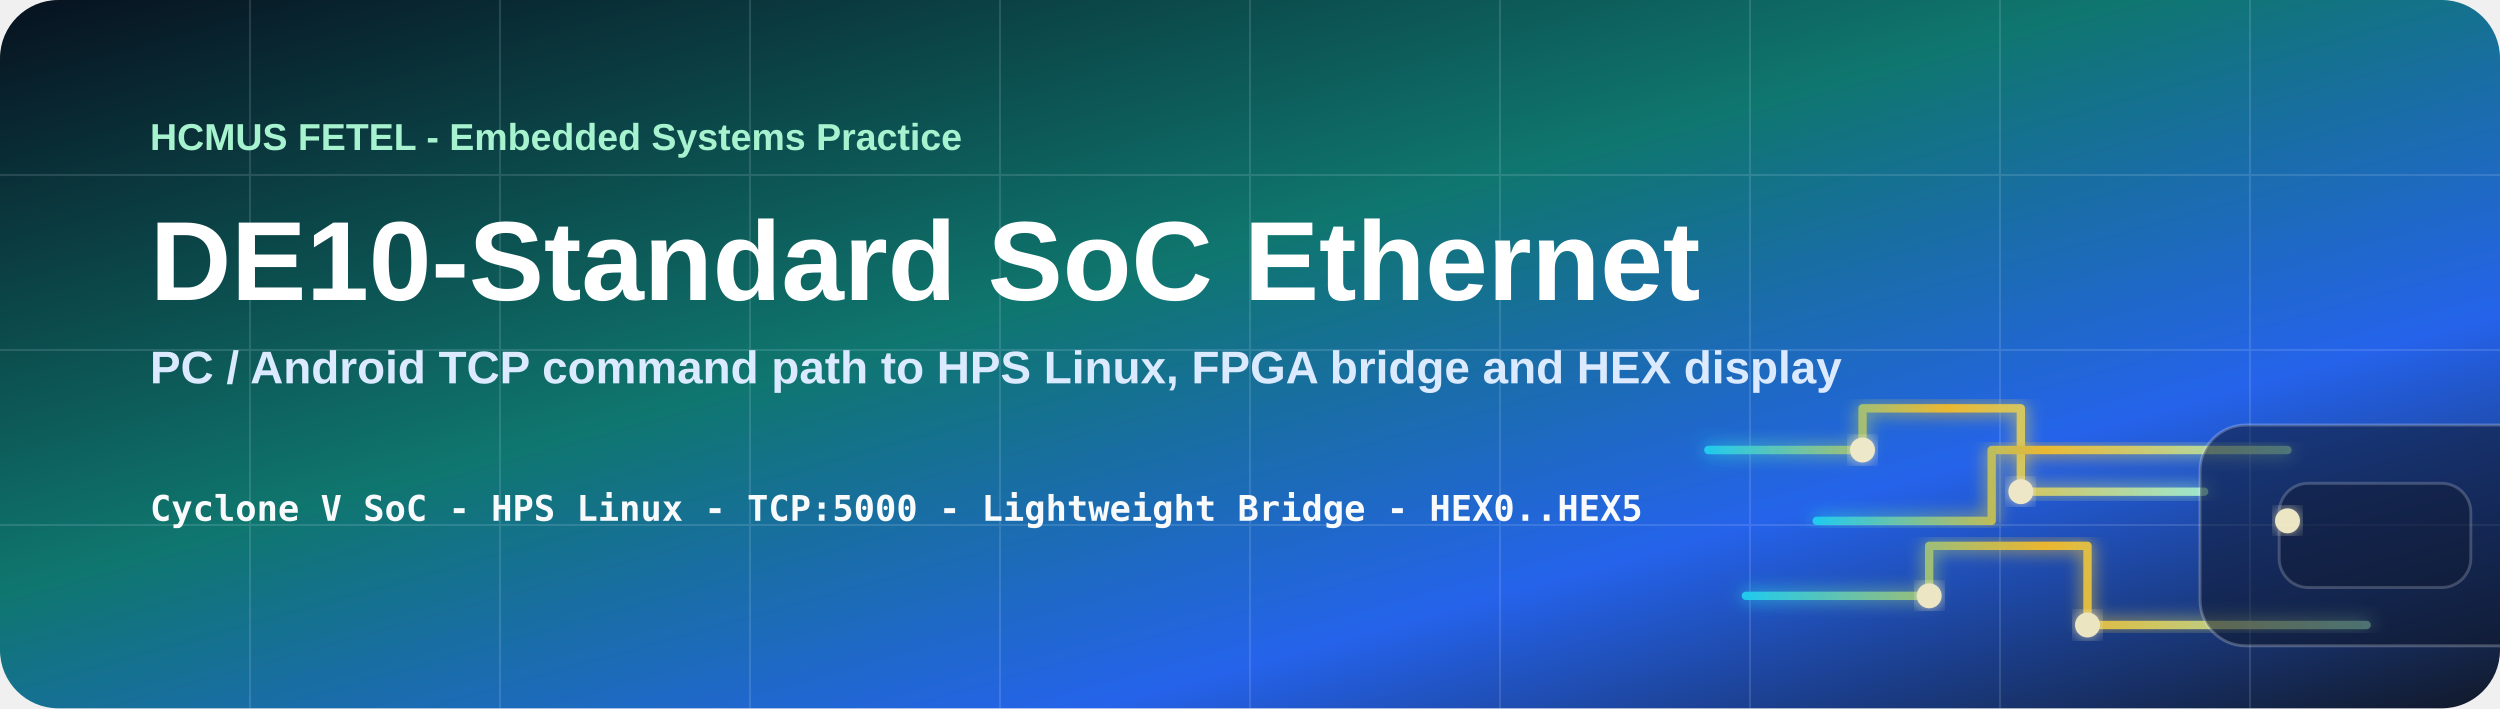
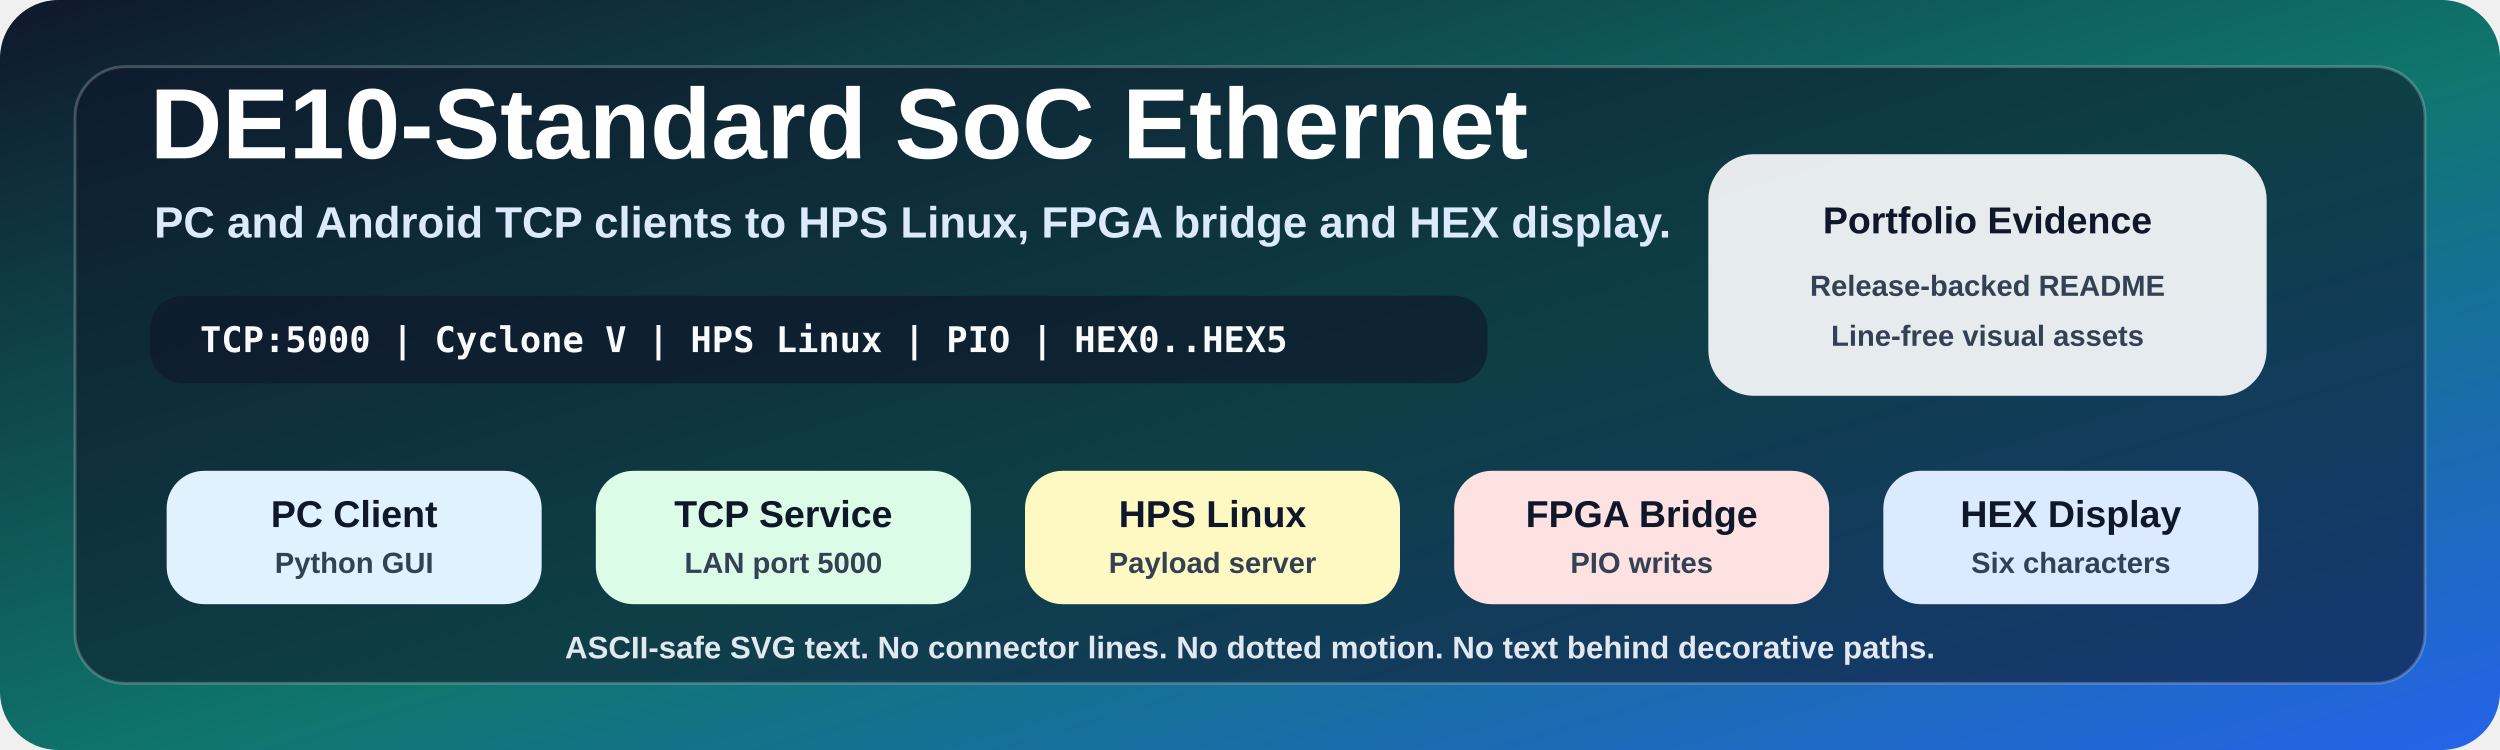
- <svg xmlns="http://www.w3.org/2000/svg" width="1200" height="340" viewBox="0 0 1200 340" role="img" aria-labelledby="title desc">
+ <svg xmlns="http://www.w3.org/2000/svg" width="1200" height="360" viewBox="0 0 1200 360" role="img" aria-labelledby="title desc">
  <defs>
    <linearGradient id="bg" x1="0" y1="0" x2="1" y2="1">
-       <stop offset="0%" stop-color="#07111f" />
-       <stop offset="42%" stop-color="#0f766e" />
-       <stop offset="72%" stop-color="#2563eb" />
-       <stop offset="100%" stop-color="#111827" />
+       <stop offset="0%" stop-color="#0f172a" />
+       <stop offset="54%" stop-color="#0f766e" />
+       <stop offset="100%" stop-color="#2563eb" />
    </linearGradient>
-     <linearGradient id="wire" x1="0" y1="0" x2="1" y2="0">
-       <stop offset="0%" stop-color="#22d3ee" />
-       <stop offset="48%" stop-color="#fbbf24" />
-       <stop offset="100%" stop-color="#a7f3d0" />
-     </linearGradient>
-     <filter id="glow">
-       <feGaussianBlur stdDeviation="4" result="blur" />
-       <feMerge>
-         <feMergeNode in="blur" />
-         <feMergeNode in="SourceGraphic" />
-       </feMerge>
-     </filter>
    <style>
-       @keyframes float { 0%,100% { transform: translateY(0); opacity:.84; } 50% { transform: translateY(-9px); opacity:1; } }
-       @keyframes blink { 0%,100% { opacity:.35; } 50% { opacity:1; } }
-       .kicker { font: 700 18px Segoe UI, Arial, sans-serif; fill:#a7f3d0; letter-spacing:0; }
-       .title { font: 850 54px Segoe UI, Arial, sans-serif; fill:#ffffff; letter-spacing:0; }
-       .sub { font: 650 22px Segoe UI, Arial, sans-serif; fill:#dbeafe; letter-spacing:0; }
-       .mono { font: 700 17px Consolas, monospace; fill:#f8fafc; }
-       .card { fill:rgba(15,23,42,.70); stroke:rgba(255,255,255,.28); stroke-width:1.3; }
-       .label { font: 800 18px Segoe UI, Arial, sans-serif; fill:#ecfeff; }
-       .wire { fill:none; stroke:url(#wire); stroke-width:5; stroke-linecap:round; filter:url(#glow); }
-       .trace { fill:none; stroke:url(#wire); stroke-width:4; stroke-linecap:round; stroke-linejoin:round; filter:url(#glow); }
-       .chip { fill:rgba(15,23,42,.56); stroke:rgba(255,255,255,.26); stroke-width:1.4; }
-       .pin { fill:#fef3c7; filter:url(#glow); animation:blink 2.5s ease-in-out infinite; }
+       .title { font: 850 48px Segoe UI, Arial, sans-serif; fill: #ffffff; letter-spacing: 0; }
+       .subtitle { font: 650 21px Segoe UI, Arial, sans-serif; fill: #dbeafe; letter-spacing: 0; }
+       .label { font: 800 18px Segoe UI, Arial, sans-serif; fill: #0f172a; letter-spacing: 0; }
+       .detail { font: 650 14px Segoe UI, Arial, sans-serif; fill: #334155; letter-spacing: 0; }
+       .mono { font: 700 17px Consolas, monospace; fill: #f8fafc; letter-spacing: 0; }
+       .caption { font: 700 15px Segoe UI, Arial, sans-serif; fill: #e2e8f0; letter-spacing: 0; }
+       .panel { fill: rgba(15,23,42,.58); stroke: rgba(255,255,255,.22); stroke-width: 1.4; }
+       .chip { animation: chipPulse 4.2s ease-in-out infinite; transform-origin: center; }
+       .soft { animation: softPulse 5.8s ease-in-out infinite; transform-origin: center; }
+       @keyframes chipPulse { 0%, 100% { opacity: .78; transform: scale(.99); } 50% { opacity: 1; transform: scale(1.02); } }
+       @keyframes softPulse { 0%, 100% { opacity: .74; } 50% { opacity: 1; } }
    </style>
  </defs>
-   <rect width="1200" height="340" rx="28" fill="url(#bg)" />
-   <g opacity=".14">
-     <path d="M0 84 H1200M0 168 H1200M0 252 H1200M120 0 V340M240 0 V340M360 0 V340M480 0 V340M600 0 V340M720 0 V340M840 0 V340M960 0 V340M1080 0 V340" stroke="#e0f2fe" stroke-width="1" />
+   <rect width="1200" height="360" rx="28" fill="url(#bg)" />
+   <rect x="36" y="32" width="1128" height="296" rx="24" class="panel" />
+   <text x="72" y="76" class="title">DE10-Standard SoC Ethernet</text>
+   <text x="74" y="114" class="subtitle">PC and Android TCP clients to HPS Linux, FPGA bridge and HEX display.</text>
+   <rect x="72" y="142" width="642" height="42" rx="16" fill="rgba(15,23,42,.64)" />
+   <text x="96" y="169" class="mono">TCP:5000 | Cyclone V | HPS Linux | PIO | HEX0..HEX5</text>
+   <g>
+     <g class="chip">
+       <rect x="80" y="226" width="180" height="64" rx="18" fill="#e0f2fe" />
+       <text x="170" y="253" text-anchor="middle" class="label">PC Client</text>
+       <text x="170" y="275" text-anchor="middle" class="detail">Python GUI</text>
+     </g>
+     <g class="chip" style="animation-delay:.2s">
+       <rect x="286" y="226" width="180" height="64" rx="18" fill="#dcfce7" />
+       <text x="376" y="253" text-anchor="middle" class="label">TCP Service</text>
+       <text x="376" y="275" text-anchor="middle" class="detail">LAN port 5000</text>
+     </g>
+     <g class="chip" style="animation-delay:.4s">
+       <rect x="492" y="226" width="180" height="64" rx="18" fill="#fef9c3" />
+       <text x="582" y="253" text-anchor="middle" class="label">HPS Linux</text>
+       <text x="582" y="275" text-anchor="middle" class="detail">Payload server</text>
+     </g>
+     <g class="chip" style="animation-delay:.6s">
+       <rect x="698" y="226" width="180" height="64" rx="18" fill="#fee2e2" />
+       <text x="788" y="253" text-anchor="middle" class="label">FPGA Bridge</text>
+       <text x="788" y="275" text-anchor="middle" class="detail">PIO writes</text>
+     </g>
+     <g class="chip" style="animation-delay:.8s">
+       <rect x="904" y="226" width="180" height="64" rx="18" fill="#dbeafe" />
+       <text x="994" y="253" text-anchor="middle" class="label">HEX Display</text>
+       <text x="994" y="275" text-anchor="middle" class="detail">Six characters</text>
+     </g>
  </g>
-   <g transform="translate(72 72)">
-     <text class="kicker" x="0" y="0">HCMUS FETEL - Embedded Systems Practice</text>
-     <text class="title" x="0" y="72">DE10-Standard SoC Ethernet</text>
-     <text class="sub" x="0" y="112">PC / Android TCP command path to HPS Linux, FPGA bridge and HEX display</text>
-     <text class="mono" x="0" y="178">Cyclone V SoC - HPS Linux - TCP:5000 - Lightweight Bridge - HEX0..HEX5</text>
+   <g class="soft">
+     <rect x="820" y="74" width="268" height="116" rx="22" fill="rgba(248,250,252,.92)" />
+     <text x="954" y="112" text-anchor="middle" class="label">Portfolio Evidence</text>
+     <text x="954" y="142" text-anchor="middle" class="detail">Release-backed README</text>
+     <text x="954" y="166" text-anchor="middle" class="detail">Line-free visual assets</text>
  </g>
-   <g opacity=".92" transform="translate(820 188)">
-     <path class="trace" d="M0 28 H74 V8 H150 V48 H238" />
-     <path class="trace" d="M18 98 H106 V74 H182 V112 H316" style="animation-delay:.6s" />
-     <path class="trace" d="M52 62 H136 V28 H278" style="animation-delay:1.1s" />
-     <rect class="chip" x="236" y="16" width="168" height="106" rx="22" />
-     <rect class="chip" x="274" y="44" width="92" height="50" rx="14" opacity=".82" />
-     <circle class="pin" cx="74" cy="28" r="6" />
-     <circle class="pin" cx="150" cy="48" r="6" style="animation-delay:.3s" />
-     <circle class="pin" cx="106" cy="98" r="6" style="animation-delay:.7s" />
-     <circle class="pin" cx="182" cy="112" r="6" style="animation-delay:1s" />
-     <circle class="pin" cx="278" cy="62" r="6" style="animation-delay:1.3s" />
-   </g>
+   <text x="600" y="316" text-anchor="middle" class="caption">ASCII-safe SVG text. No connector lines. No dotted motion. No text behind decorative paths.</text>
</svg>
